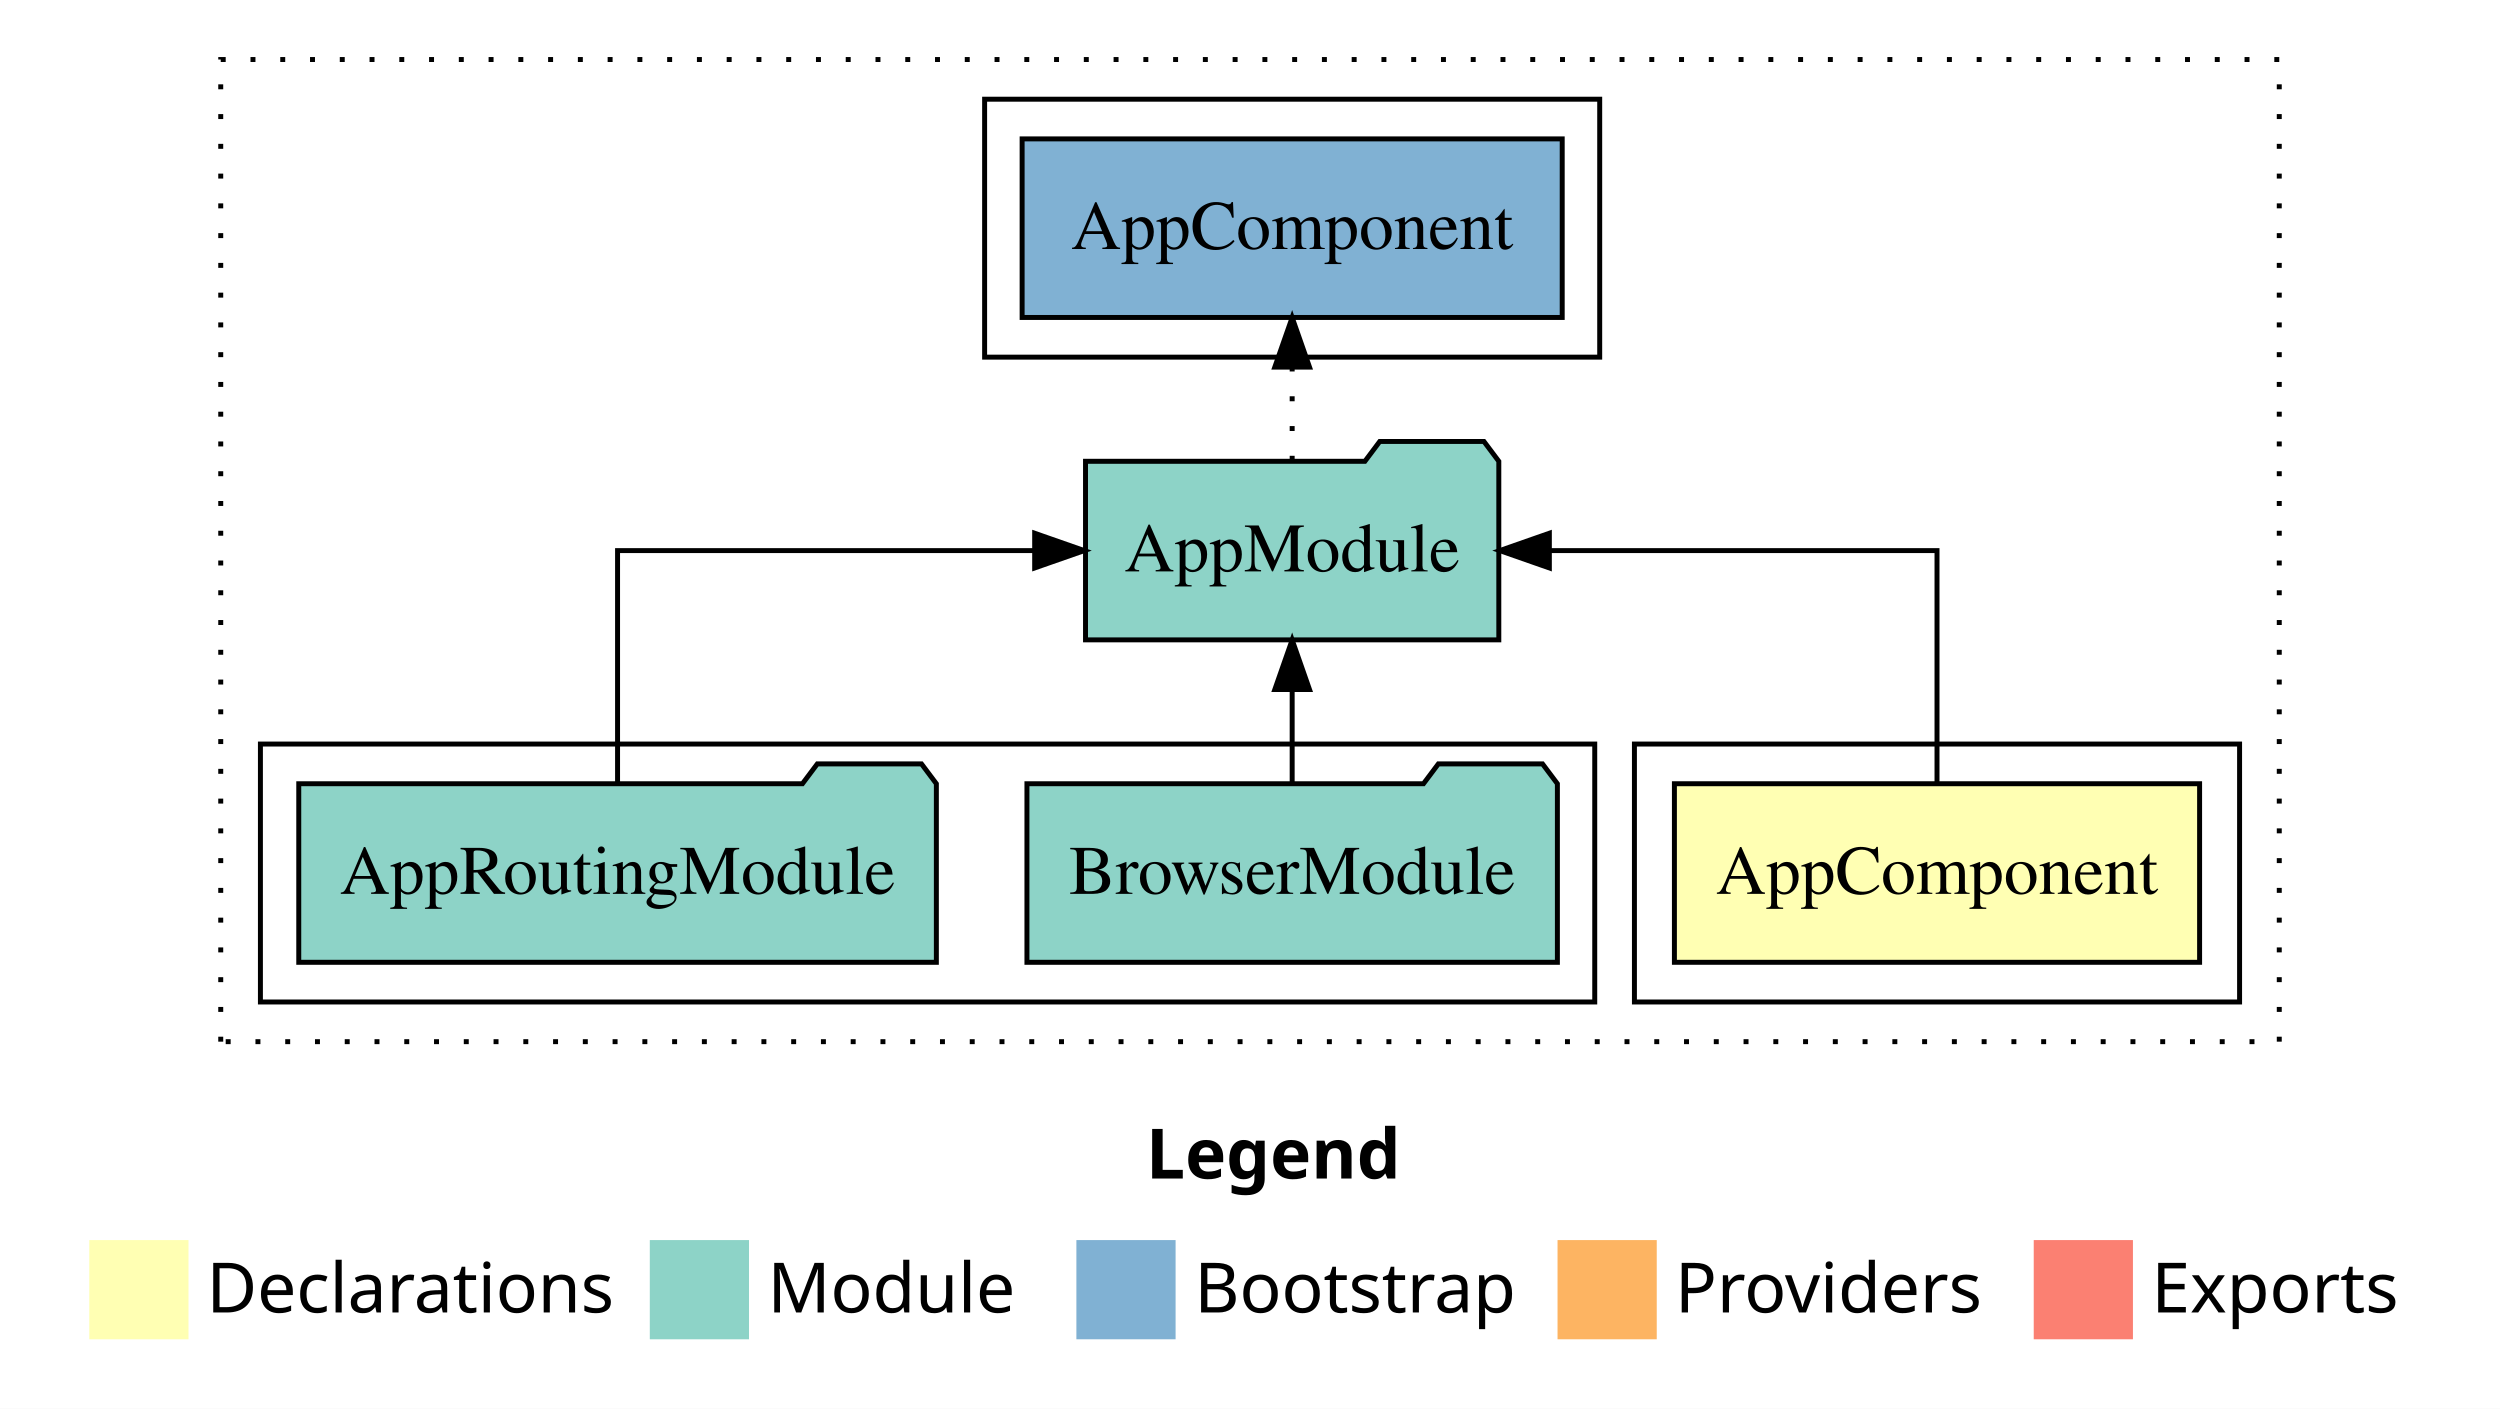
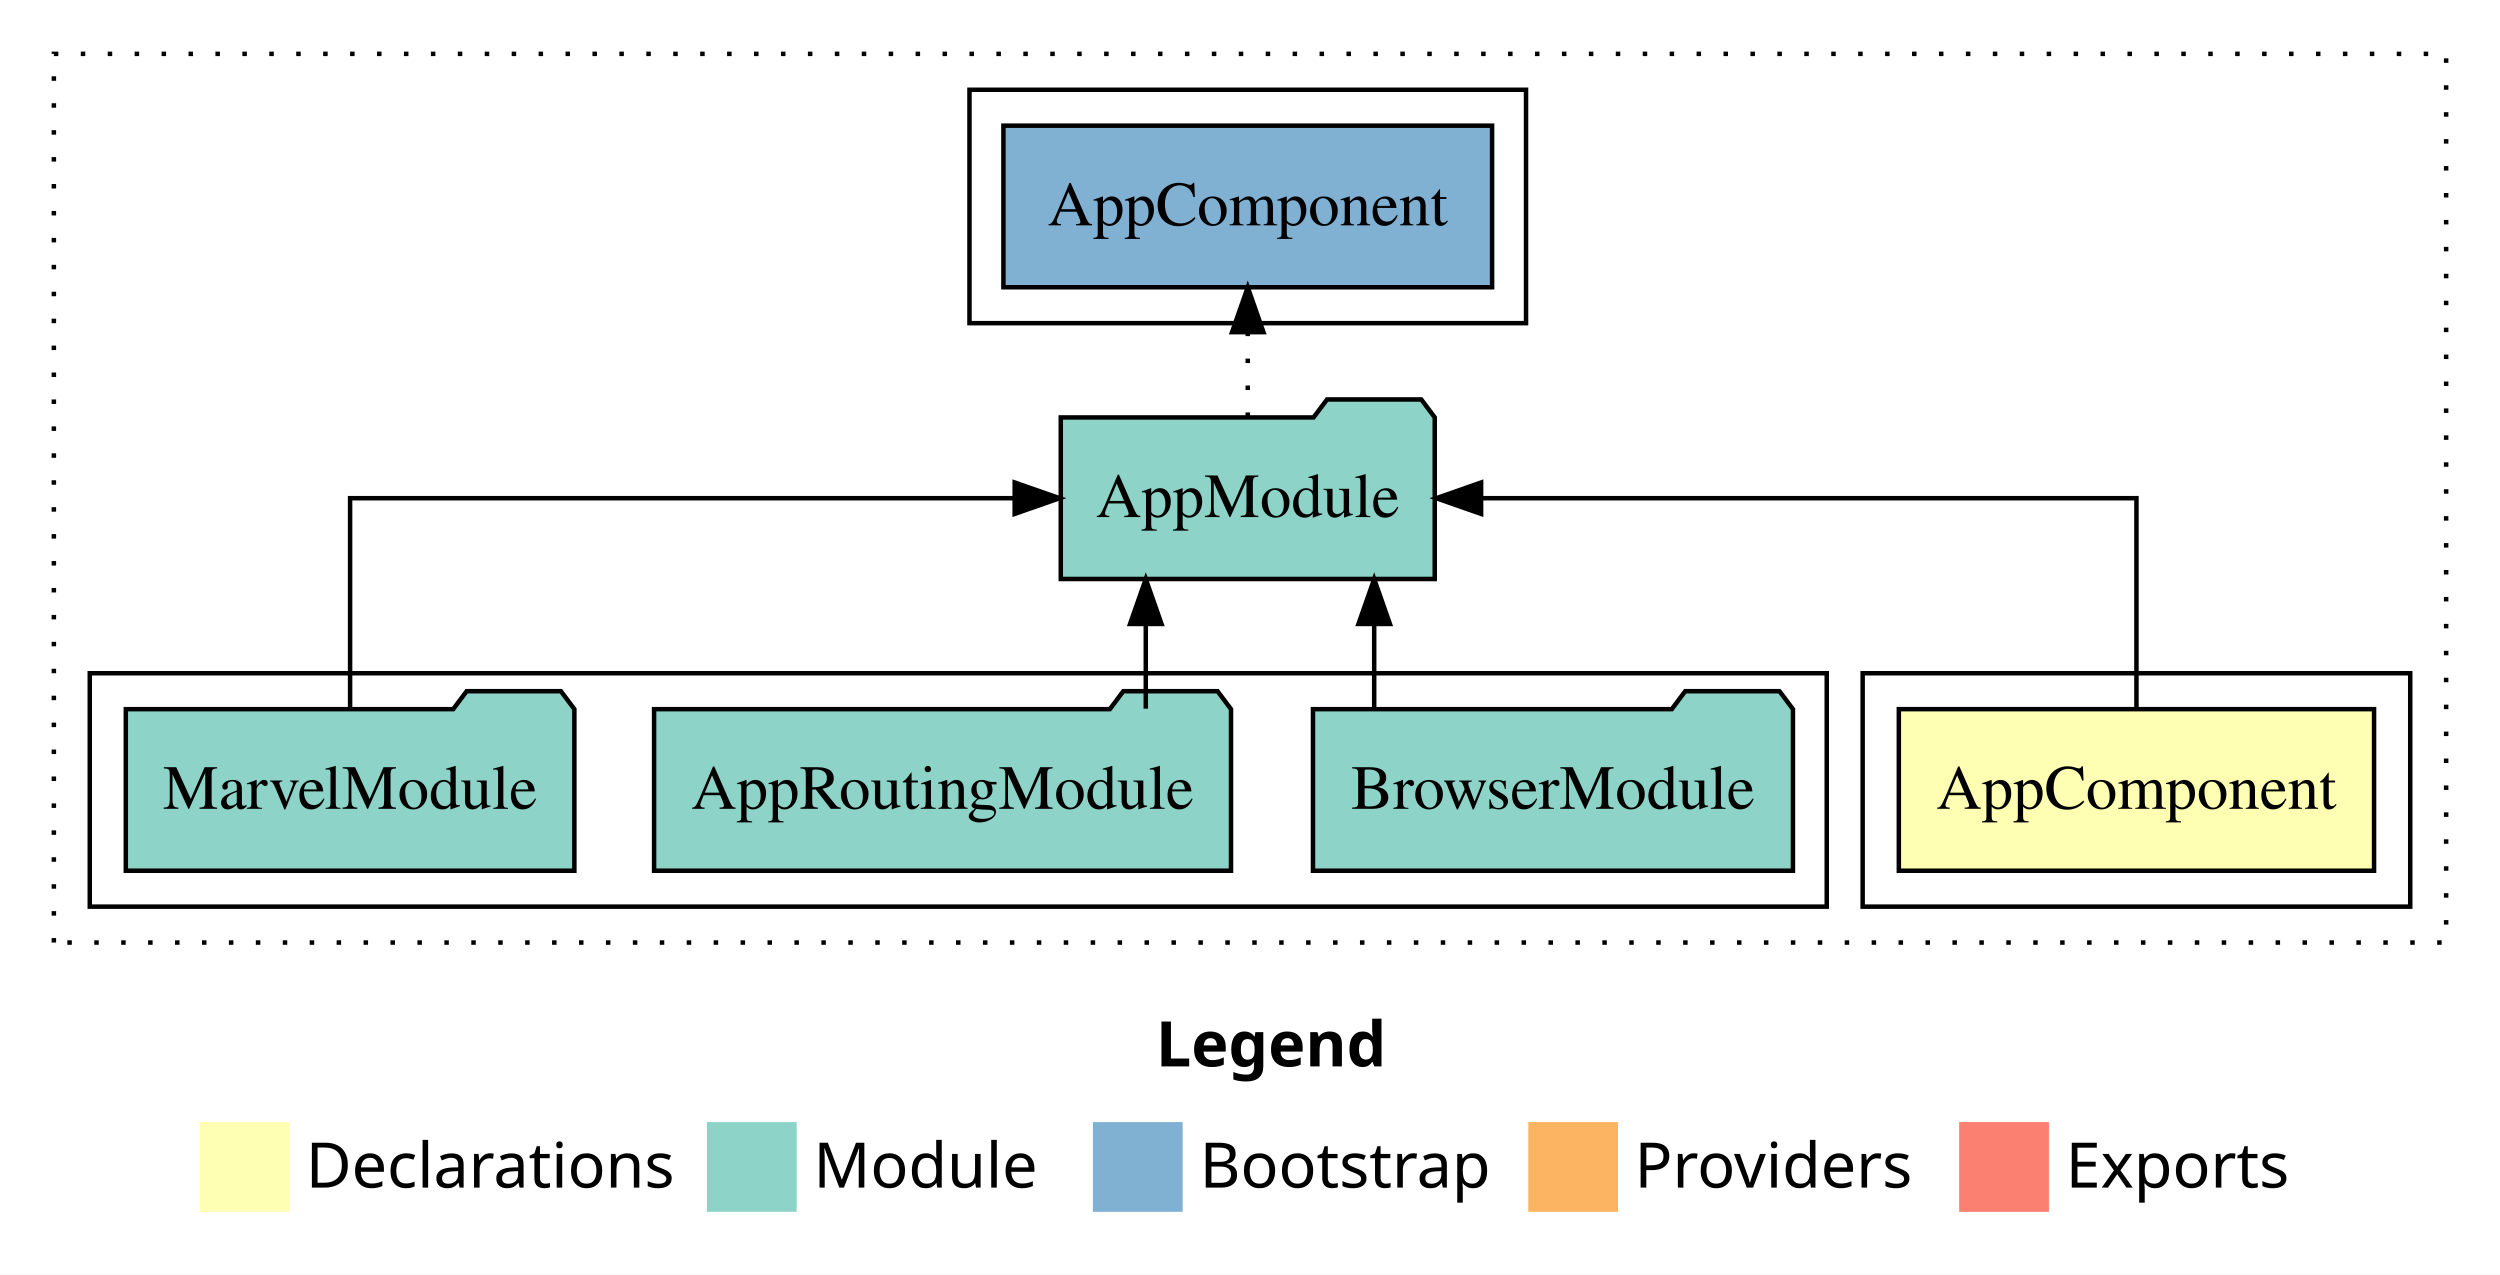
- <svg xmlns="http://www.w3.org/2000/svg" width="504pt" height="284pt" viewBox="0.00 0.00 504.00 284.00">
+ <svg xmlns="http://www.w3.org/2000/svg" width="557pt" height="284pt" viewBox="0.00 0.00 557.00 284.00">
  <g id="graph0" class="graph" transform="scale(1 1) rotate(0) translate(4 280)">
-     <polygon fill="white" stroke="transparent" points="-4,4 -4,-280 500,-280 500,4 -4,4" />
-     <text text-anchor="start" x="227.01" y="-42.4" font-family="sans-serif" font-weight="bold" font-size="14.00">Legend</text>
-     <polygon fill="#ffffb3" stroke="transparent" points="14,-10 14,-30 34,-30 34,-10 14,-10" />
-     <text text-anchor="start" x="37.63" y="-15.4" font-family="sans-serif" font-size="14.00">  Declarations</text>
-     <polygon fill="#8dd3c7" stroke="transparent" points="127,-10 127,-30 147,-30 147,-10 127,-10" />
-     <text text-anchor="start" x="150.73" y="-15.4" font-family="sans-serif" font-size="14.00">  Module</text>
-     <polygon fill="#80b1d3" stroke="transparent" points="213,-10 213,-30 233,-30 233,-10 213,-10" />
-     <text text-anchor="start" x="236.78" y="-15.4" font-family="sans-serif" font-size="14.00">  Bootstrap</text>
-     <polygon fill="#fdb462" stroke="transparent" points="310,-10 310,-30 330,-30 330,-10 310,-10" />
-     <text text-anchor="start" x="333.67" y="-15.4" font-family="sans-serif" font-size="14.00">  Providers</text>
-     <polygon fill="#fb8072" stroke="transparent" points="406,-10 406,-30 426,-30 426,-10 406,-10" />
-     <text text-anchor="start" x="429.73" y="-15.4" font-family="sans-serif" font-size="14.00">  Exports</text>
+     <polygon fill="white" stroke="transparent" points="-4,4 -4,-280 553,-280 553,4 -4,4" />
+     <text text-anchor="start" x="253.51" y="-42.4" font-family="sans-serif" font-weight="bold" font-size="14.00">Legend</text>
+     <polygon fill="#ffffb3" stroke="transparent" points="40.5,-10 40.5,-30 60.5,-30 60.5,-10 40.5,-10" />
+     <text text-anchor="start" x="64.13" y="-15.4" font-family="sans-serif" font-size="14.00">  Declarations</text>
+     <polygon fill="#8dd3c7" stroke="transparent" points="153.5,-10 153.5,-30 173.5,-30 173.5,-10 153.5,-10" />
+     <text text-anchor="start" x="177.23" y="-15.4" font-family="sans-serif" font-size="14.00">  Module</text>
+     <polygon fill="#80b1d3" stroke="transparent" points="239.5,-10 239.5,-30 259.5,-30 259.5,-10 239.5,-10" />
+     <text text-anchor="start" x="263.28" y="-15.4" font-family="sans-serif" font-size="14.00">  Bootstrap</text>
+     <polygon fill="#fdb462" stroke="transparent" points="336.5,-10 336.5,-30 356.5,-30 356.5,-10 336.5,-10" />
+     <text text-anchor="start" x="360.17" y="-15.4" font-family="sans-serif" font-size="14.00">  Providers</text>
+     <polygon fill="#fb8072" stroke="transparent" points="432.5,-10 432.5,-30 452.5,-30 452.5,-10 432.5,-10" />
+     <text text-anchor="start" x="456.23" y="-15.4" font-family="sans-serif" font-size="14.00">  Exports</text>
    <g id="clust1" class="cluster">
-       <polygon fill="none" stroke="black" stroke-dasharray="1,5" points="40.5,-70 40.5,-268 455.5,-268 455.5,-70 40.5,-70" />
+       <polygon fill="none" stroke="black" stroke-dasharray="1,5" points="8,-70 8,-268 541,-268 541,-70 8,-70" />
+     </g>
+     <g id="clust2" class="cluster">
+       <polygon fill="none" stroke="black" points="411,-78 411,-130 533,-130 533,-78 411,-78" />
+     </g>
+     <g id="clust4" class="cluster">
+       <polygon fill="none" stroke="black" points="16,-78 16,-130 403,-130 403,-78 16,-78" />
    </g>
    <g id="clust6" class="cluster">
-       <polygon fill="none" stroke="black" points="194.5,-208 194.5,-260 318.5,-260 318.5,-208 194.5,-208" />
-     </g>
-     <g id="clust2" class="cluster">
-       <polygon fill="none" stroke="black" points="325.5,-78 325.5,-130 447.5,-130 447.5,-78 325.5,-78" />
-     </g>
-     <g id="clust4" class="cluster">
-       <polygon fill="none" stroke="black" points="48.5,-78 48.5,-130 317.5,-130 317.5,-78 48.5,-78" />
+       <polygon fill="none" stroke="black" points="212,-208 212,-260 336,-260 336,-208 212,-208" />
    </g>
    <g id="node1" class="node">
-       <polygon fill="#ffffb3" stroke="black" points="439.44,-122 333.56,-122 333.56,-86 439.44,-86 439.44,-122" />
-       <text text-anchor="middle" x="386.5" y="-99.8" font-family="Times,serif" font-size="14.00">AppComponent</text>
+       <polygon fill="#ffffb3" stroke="black" points="524.94,-122 419.06,-122 419.06,-86 524.94,-86 524.94,-122" />
+       <text text-anchor="middle" x="472" y="-99.8" font-family="Times,serif" font-size="14.00">AppComponent</text>
    </g>
    <g id="node2" class="node">
-       <polygon fill="#8dd3c7" stroke="black" points="298.16,-187 295.16,-191 274.16,-191 271.16,-187 214.84,-187 214.84,-151 298.16,-151 298.16,-187" />
-       <text text-anchor="middle" x="256.5" y="-164.8" font-family="Times,serif" font-size="14.00">AppModule</text>
+       <polygon fill="#8dd3c7" stroke="black" points="315.66,-187 312.66,-191 291.66,-191 288.66,-187 232.34,-187 232.34,-151 315.66,-151 315.66,-187" />
+       <text text-anchor="middle" x="274" y="-164.8" font-family="Times,serif" font-size="14.00">AppModule</text>
    </g>
    <g id="edge1" class="edge">
-       <path fill="none" stroke="black" d="M386.5,-122.11C386.5,-141.34 386.5,-169 386.5,-169 386.5,-169 308.35,-169 308.35,-169" />
-       <polygon fill="black" stroke="black" points="308.35,-165.5 298.35,-169 308.35,-172.5 308.35,-165.5" />
+       <path fill="none" stroke="black" d="M472,-122.11C472,-141.34 472,-169 472,-169 472,-169 325.99,-169 325.99,-169" />
+       <polygon fill="black" stroke="black" points="325.99,-165.5 315.99,-169 325.99,-172.5 325.99,-165.5" />
+     </g>
+     <g id="node6" class="node">
+       <polygon fill="#80b1d3" stroke="black" points="328.44,-252 219.56,-252 219.56,-216 328.44,-216 328.44,-252" />
+       <text text-anchor="middle" x="274" y="-229.8" font-family="Times,serif" font-size="14.00">AppComponent </text>
+     </g>
+     <g id="edge5" class="edge">
+       <path fill="none" stroke="black" stroke-dasharray="1,5" d="M274,-187.11C274,-187.11 274,-205.99 274,-205.99" />
+       <polygon fill="black" stroke="black" points="270.5,-205.99 274,-215.99 277.5,-205.99 270.5,-205.99" />
+     </g>
+     <g id="node3" class="node">
+       <polygon fill="#8dd3c7" stroke="black" points="395.47,-122 392.47,-126 371.47,-126 368.47,-122 288.53,-122 288.53,-86 395.47,-86 395.47,-122" />
+       <text text-anchor="middle" x="342" y="-99.8" font-family="Times,serif" font-size="14.00">BrowserModule</text>
+     </g>
+     <g id="edge2" class="edge">
+       <path fill="none" stroke="black" d="M302.17,-122.11C302.17,-122.11 302.17,-140.99 302.17,-140.99" />
+       <polygon fill="black" stroke="black" points="298.67,-140.99 302.17,-150.99 305.67,-140.99 298.67,-140.99" />
+     </g>
+     <g id="node4" class="node">
+       <polygon fill="#8dd3c7" stroke="black" points="270.27,-122 267.27,-126 246.27,-126 243.27,-122 141.73,-122 141.73,-86 270.27,-86 270.27,-122" />
+       <text text-anchor="middle" x="206" y="-99.8" font-family="Times,serif" font-size="14.00">AppRoutingModule</text>
+     </g>
+     <g id="edge3" class="edge">
+       <path fill="none" stroke="black" d="M251.28,-122.11C251.28,-122.11 251.28,-140.99 251.28,-140.99" />
+       <polygon fill="black" stroke="black" points="247.78,-140.99 251.28,-150.99 254.78,-140.99 247.78,-140.99" />
    </g>
    <g id="node5" class="node">
-       <polygon fill="#80b1d3" stroke="black" points="310.94,-252 202.06,-252 202.06,-216 310.94,-216 310.94,-252" />
-       <text text-anchor="middle" x="256.5" y="-229.8" font-family="Times,serif" font-size="14.00">AppComponent </text>
+       <polygon fill="#8dd3c7" stroke="black" points="123.97,-122 120.97,-126 99.97,-126 96.97,-122 24.03,-122 24.03,-86 123.97,-86 123.97,-122" />
+       <text text-anchor="middle" x="74" y="-99.8" font-family="Times,serif" font-size="14.00">MarvelModule</text>
    </g>
    <g id="edge4" class="edge">
-       <path fill="none" stroke="black" stroke-dasharray="1,5" d="M256.5,-187.11C256.5,-187.11 256.5,-205.99 256.5,-205.99" />
-       <polygon fill="black" stroke="black" points="253,-205.99 256.5,-215.99 260,-205.99 253,-205.99" />
-     </g>
-     <g id="node3" class="node">
-       <polygon fill="#8dd3c7" stroke="black" points="309.97,-122 306.97,-126 285.97,-126 282.97,-122 203.03,-122 203.03,-86 309.97,-86 309.97,-122" />
-       <text text-anchor="middle" x="256.5" y="-99.8" font-family="Times,serif" font-size="14.00">BrowserModule</text>
-     </g>
-     <g id="edge2" class="edge">
-       <path fill="none" stroke="black" d="M256.5,-122.11C256.5,-122.11 256.5,-140.99 256.5,-140.99" />
-       <polygon fill="black" stroke="black" points="253,-140.99 256.5,-150.99 260,-140.99 253,-140.99" />
-     </g>
-     <g id="node4" class="node">
-       <polygon fill="#8dd3c7" stroke="black" points="184.77,-122 181.77,-126 160.77,-126 157.77,-122 56.23,-122 56.23,-86 184.77,-86 184.77,-122" />
-       <text text-anchor="middle" x="120.5" y="-99.8" font-family="Times,serif" font-size="14.00">AppRoutingModule</text>
-     </g>
-     <g id="edge3" class="edge">
-       <path fill="none" stroke="black" d="M120.5,-122.11C120.5,-141.34 120.5,-169 120.5,-169 120.5,-169 204.59,-169 204.59,-169" />
-       <polygon fill="black" stroke="black" points="204.59,-172.5 214.59,-169 204.59,-165.5 204.59,-172.5" />
+       <path fill="none" stroke="black" d="M74,-122.11C74,-141.34 74,-169 74,-169 74,-169 222.07,-169 222.07,-169" />
+       <polygon fill="black" stroke="black" points="222.07,-172.5 232.07,-169 222.07,-165.5 222.07,-172.5" />
    </g>
  </g>
</svg>
